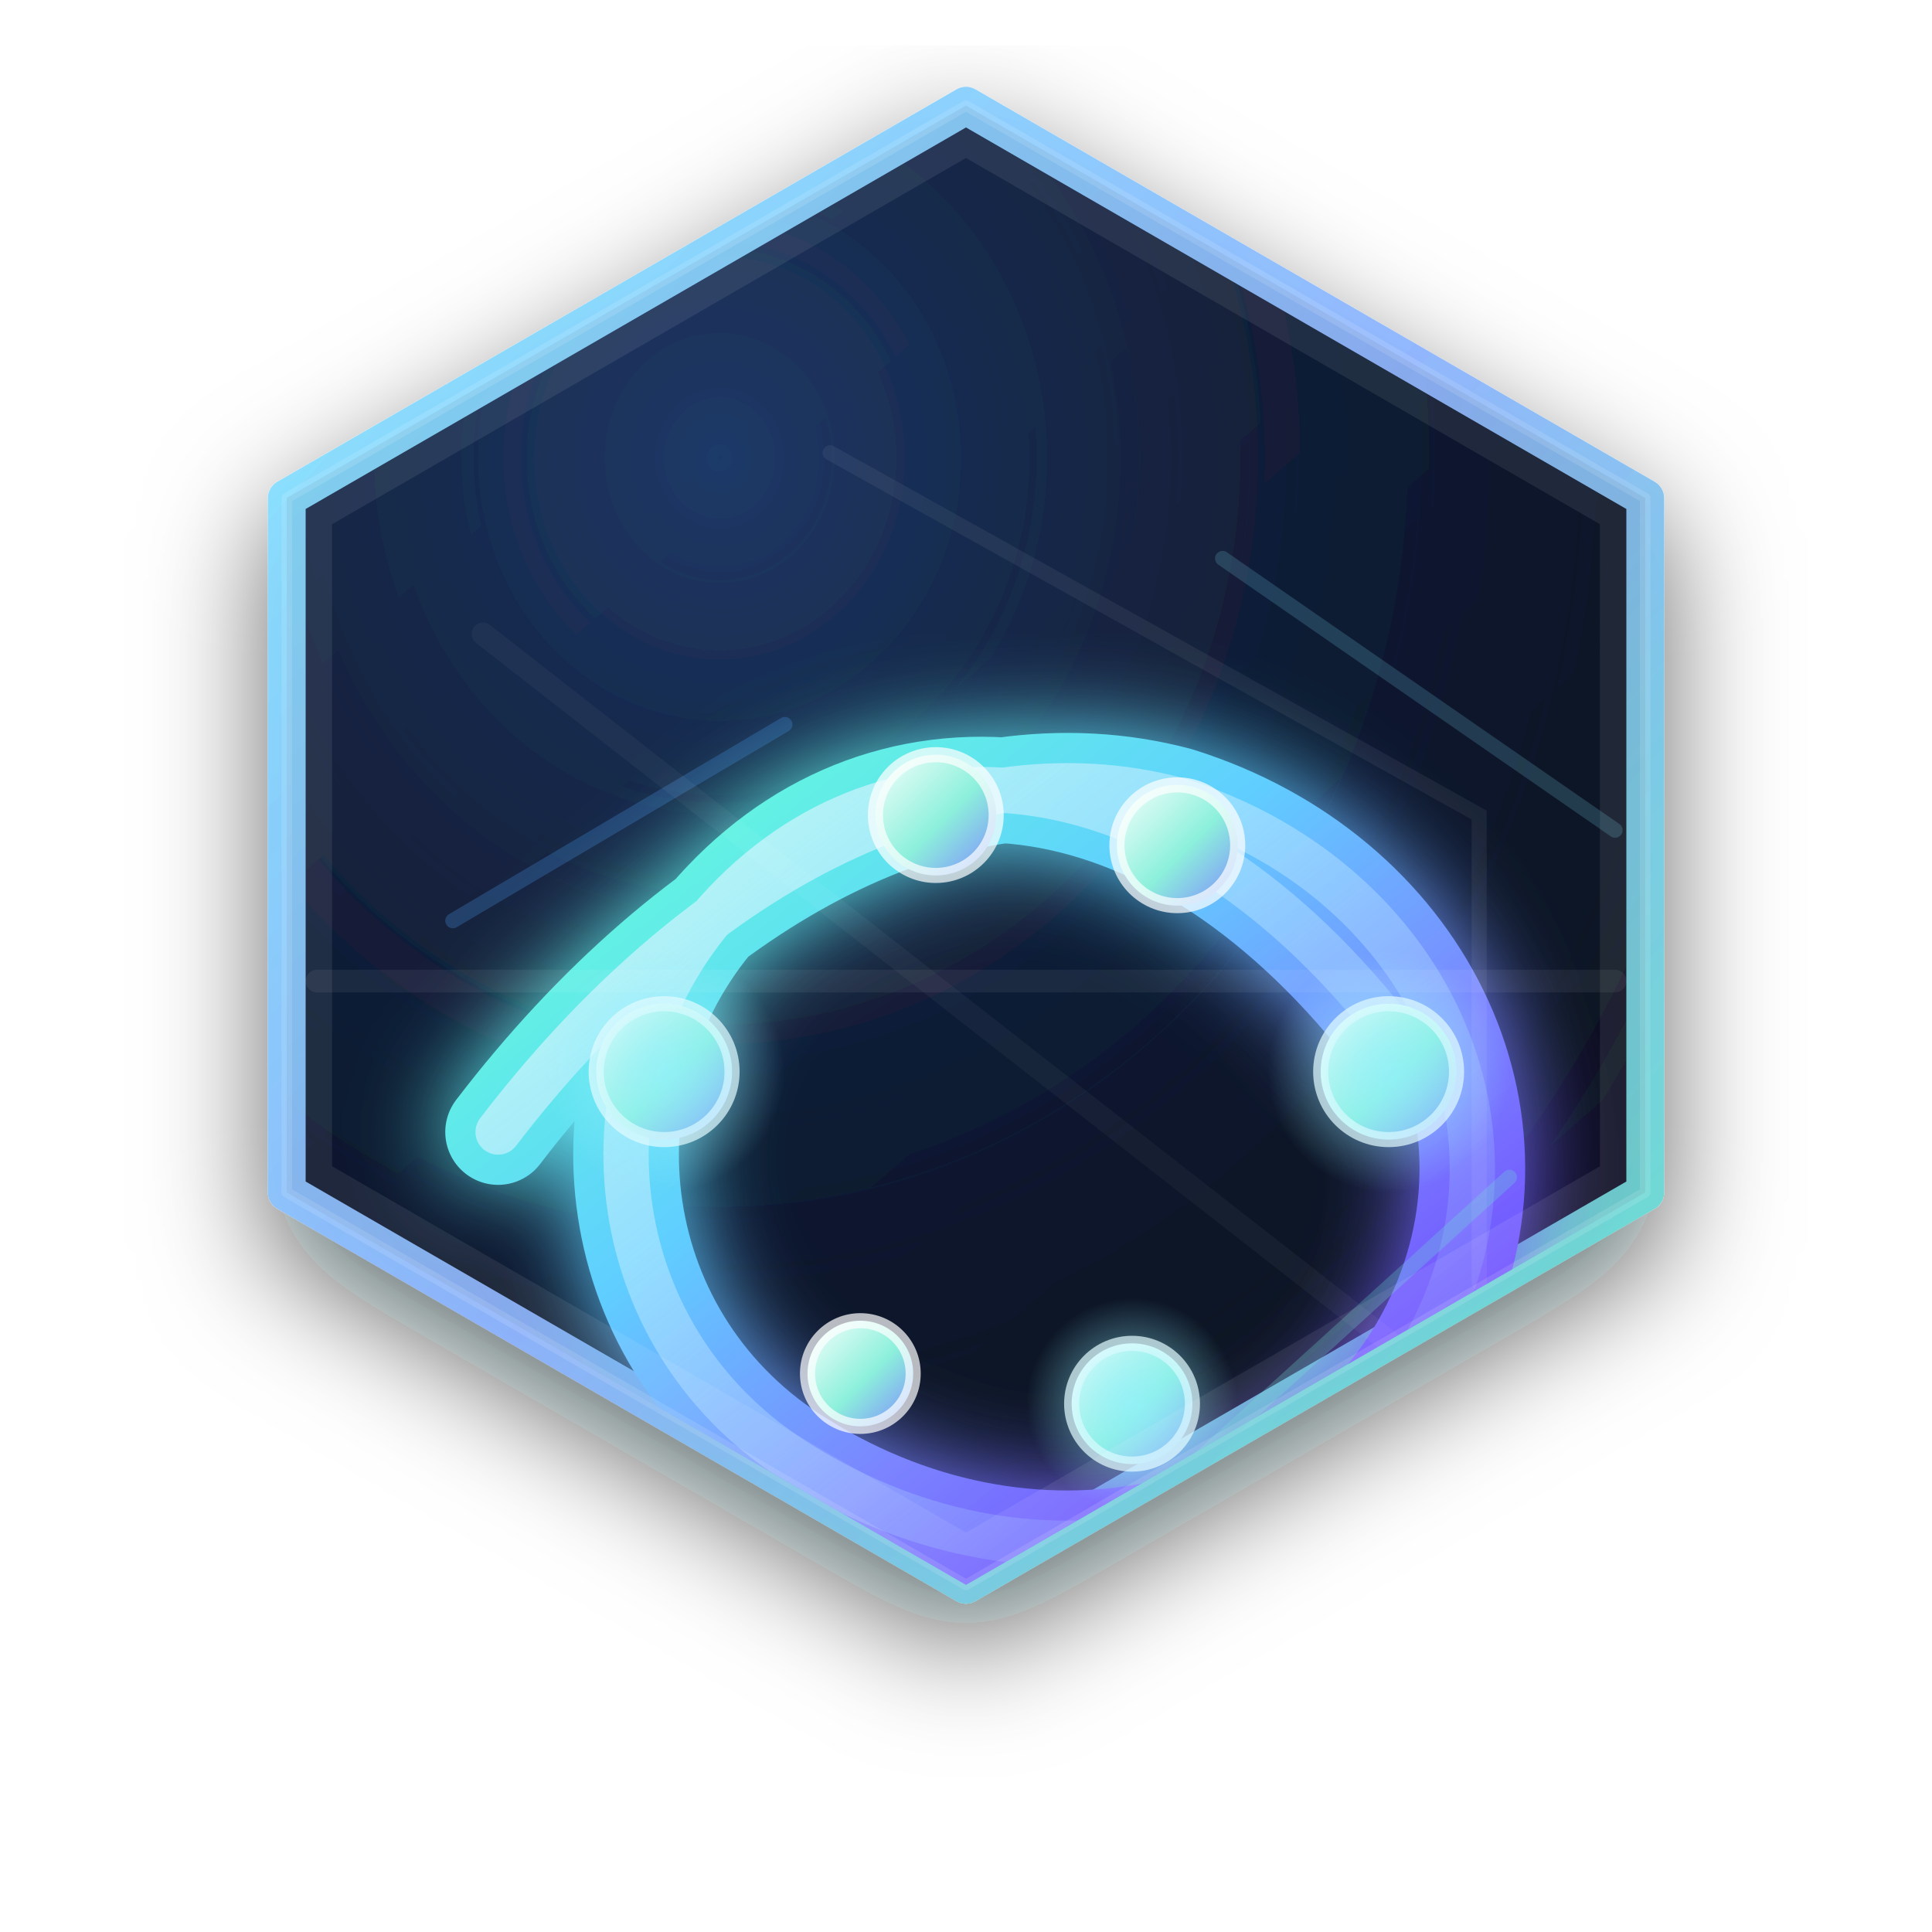
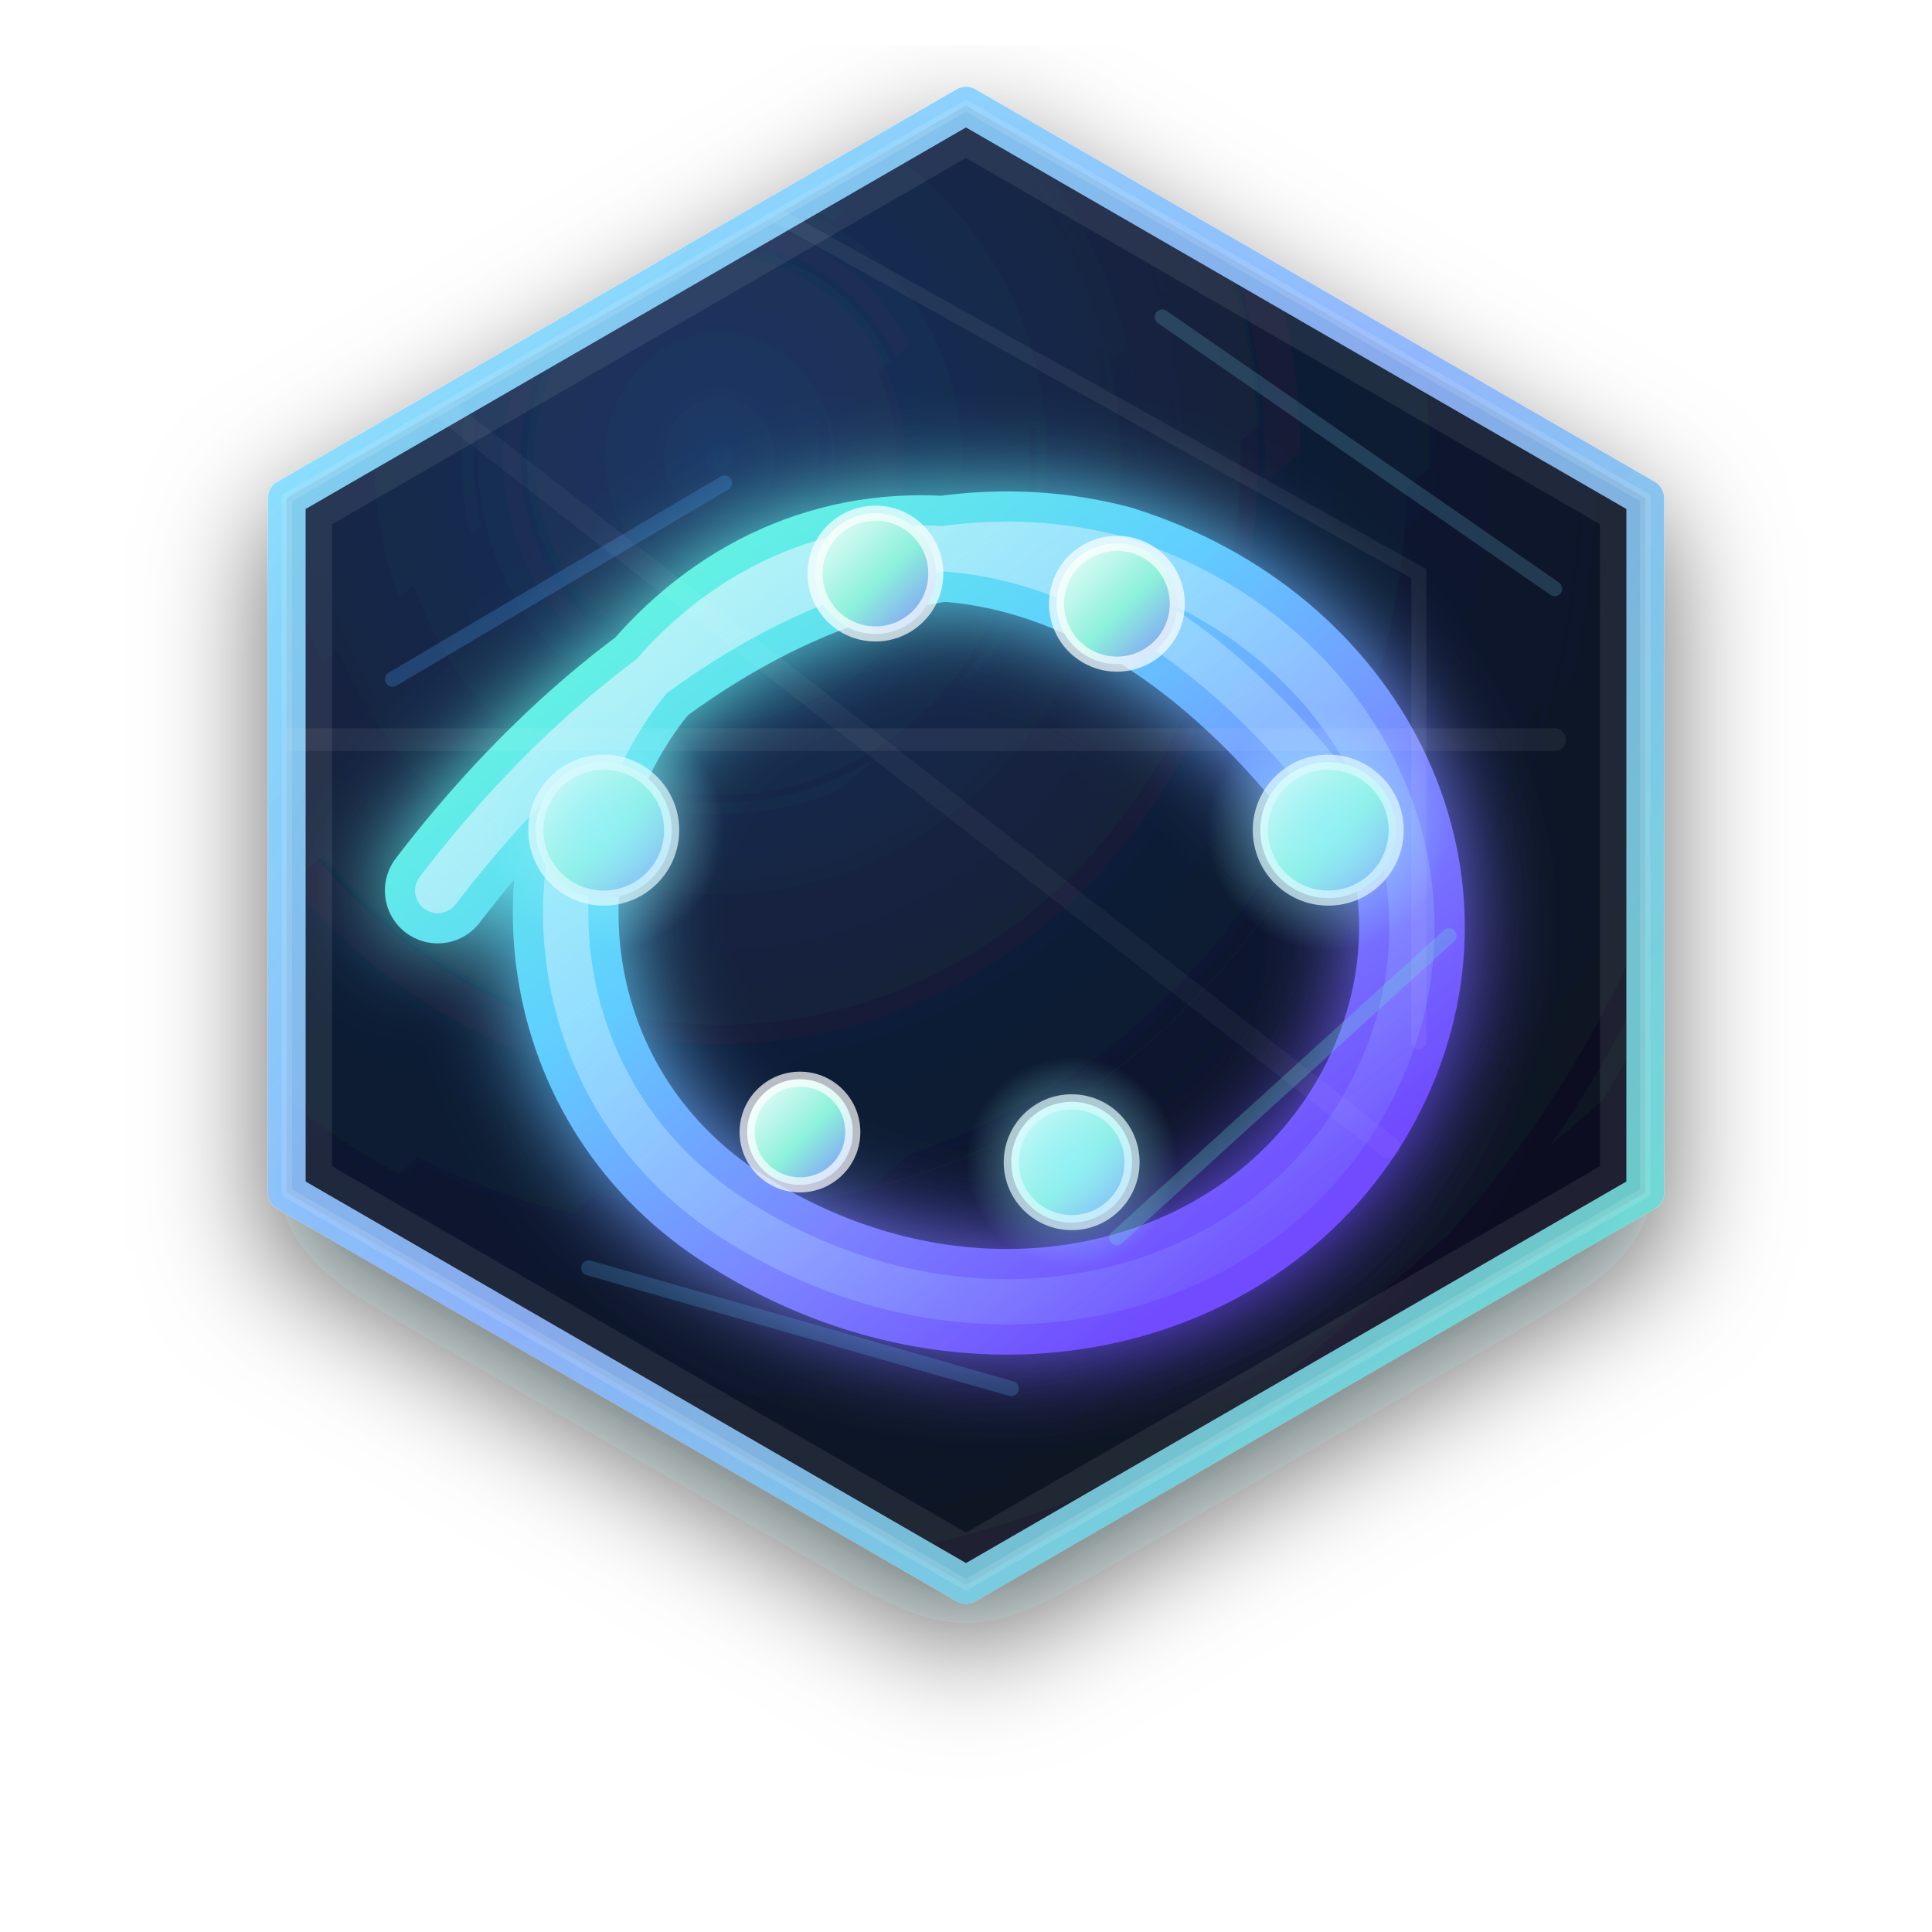
<svg xmlns="http://www.w3.org/2000/svg" xmlns:xlink="http://www.w3.org/1999/xlink" width="256" height="256" viewBox="0 0 256 256">
  <defs>
    <path id="hexagon" d="M128 14 L218 66 L218 158 L128 210 L38 158 L38 66 Z" />
    <linearGradient id="shellGradient" x1="10%" y1="0%" x2="90%" y2="100%">
      <stop offset="0%" stop-color="#0f1a32" />
      <stop offset="55%" stop-color="#0c1326" />
      <stop offset="100%" stop-color="#090f1f" />
    </linearGradient>
    <radialGradient id="innerGlow" cx="32%" cy="24%" r="80%">
      <stop offset="0%" stop-color="#224073" stop-opacity="0.85" />
      <stop offset="55%" stop-color="#14243f" stop-opacity="0.55" />
      <stop offset="100%" stop-color="#0a1225" stop-opacity="0.1" />
    </radialGradient>
    <linearGradient id="edgeGradient" x1="0%" y1="0%" x2="100%" y2="100%">
      <stop offset="0%" stop-color="#7deaff" />
      <stop offset="50%" stop-color="#8ab1ff" />
      <stop offset="100%" stop-color="#5de6c7" />
    </linearGradient>
    <linearGradient id="pipelineGradient" x1="12%" y1="12%" x2="88%" y2="88%">
      <stop offset="0%" stop-color="#62f5e0" />
      <stop offset="35%" stop-color="#60cfff" />
      <stop offset="70%" stop-color="#7b84ff" />
      <stop offset="100%" stop-color="#6f4bff" />
    </linearGradient>
    <linearGradient id="pipelineHighlight" x1="0%" y1="0%" x2="100%" y2="100%">
      <stop offset="0%" stop-color="#e5fbff" stop-opacity="0.9" />
      <stop offset="100%" stop-color="#9ad5ff" stop-opacity="0" />
    </linearGradient>
    <linearGradient id="nodeGradient" x1="0%" y1="0%" x2="100%" y2="100%">
      <stop offset="0%" stop-color="#f8fffd" />
      <stop offset="55%" stop-color="#8cf0db" />
      <stop offset="100%" stop-color="#7f8aff" />
    </linearGradient>
    <radialGradient id="nodeHalo" cx="50%" cy="50%" r="50%">
      <stop offset="0%" stop-color="#92f0ff" stop-opacity="0.7" />
      <stop offset="100%" stop-color="#92f0ff" stop-opacity="0" />
    </radialGradient>
    <filter id="shadow" x="-20%" y="-20%" width="140%" height="140%">
      <feDropShadow dx="0" dy="6" stdDeviation="8" flood-color="#05070f" flood-opacity="0.6" />
    </filter>
    <filter id="softGlow" x="-20%" y="-20%" width="140%" height="140%">
      <feGaussianBlur stdDeviation="6" result="blur" />
      <feMerge>
        <feMergeNode in="blur" />
        <feMergeNode in="SourceGraphic" />
      </feMerge>
    </filter>
    <clipPath id="hexClip">
      <use xlink:href="#hexagon" />
    </clipPath>
  </defs>
  <g filter="url(#shadow)">
    <use xlink:href="#hexagon" fill="url(#shellGradient)" />
    <use xlink:href="#hexagon" fill="url(#innerGlow)" />
    <use xlink:href="#hexagon" fill="none" stroke="url(#edgeGradient)" stroke-width="5" stroke-linejoin="round" opacity="0.9" />
  </g>
  <g clip-path="url(#hexClip)">
-     <path d="M66 150 C92 116 126 98 156 106 C188 116 204 148 190 176 C176 204 138 214 106 194 C80 178 76 144 94 122 C116 96 154 98 184 136" stroke="url(#pipelineGradient)" stroke-width="14" stroke-linecap="round" stroke-linejoin="round" fill="none" filter="url(#softGlow)" />
-     <path d="M66 150 C92 116 126 98 156 106 C188 116 204 148 190 176 C176 204 138 214 106 194 C80 178 76 144 94 122 C116 96 154 98 184 136" stroke="url(#pipelineHighlight)" stroke-width="6" stroke-linecap="round" stroke-linejoin="round" fill="none" opacity="0.9" />
-     <path d="M60 122 L104 96" stroke="#4da0f5" stroke-width="2" stroke-linecap="round" opacity="0.25" />
-     <path d="M200 156 L156 196" stroke="#66e6cf" stroke-width="2" stroke-linecap="round" opacity="0.25" />
-     <path d="M86 200 L142 216" stroke="#5ec3ff" stroke-width="2" stroke-linecap="round" opacity="0.2" />
-     <path d="M162 74 L214 110" stroke="#7de6ff" stroke-width="2" stroke-linecap="round" opacity="0.18" />
-     <g fill="url(#nodeGradient)" stroke="rgba(255,255,255,0.7)" stroke-width="2">
-       <circle cx="88" cy="142" r="9">
-         <animate attributeName="r" values="8;9;8" dur="4s" repeatCount="indefinite" />
-       </circle>
-       <circle cx="124" cy="108" r="8" />
-       <circle cx="156" cy="112" r="8" />
-       <circle cx="184" cy="142" r="9" />
-       <circle cx="150" cy="186" r="8" />
-       <circle cx="114" cy="182" r="7" />
+     <g transform="translate(-8 -32)">
+       <path d="M66 150 C92 116 126 98 156 106 C188 116 204 148 190 176 C176 204 138 214 106 194 C80 178 76 144 94 122 C116 96 154 98 184 136" stroke="url(#pipelineGradient)" stroke-width="14" stroke-linecap="round" stroke-linejoin="round" fill="none" filter="url(#softGlow)" />
+       <path d="M66 150 C92 116 126 98 156 106 C188 116 204 148 190 176 C176 204 138 214 106 194 C80 178 76 144 94 122 C116 96 154 98 184 136" stroke="url(#pipelineHighlight)" stroke-width="6" stroke-linecap="round" stroke-linejoin="round" fill="none" opacity="0.9" />
+       <path d="M60 122 L104 96" stroke="#4da0f5" stroke-width="2" stroke-linecap="round" opacity="0.25" />
+       <path d="M200 156 L156 196" stroke="#66e6cf" stroke-width="2" stroke-linecap="round" opacity="0.25" />
+       <path d="M86 200 L142 216" stroke="#5ec3ff" stroke-width="2" stroke-linecap="round" opacity="0.2" />
+       <path d="M162 74 L214 110" stroke="#7de6ff" stroke-width="2" stroke-linecap="round" opacity="0.18" />
+       <g fill="url(#nodeGradient)" stroke="rgba(255,255,255,0.7)" stroke-width="2">
+         <circle cx="88" cy="142" r="9">
+           <animate attributeName="r" values="8;9;8" dur="4s" repeatCount="indefinite" />
+         </circle>
+         <circle cx="124" cy="108" r="8" />
+         <circle cx="156" cy="112" r="8" />
+         <circle cx="184" cy="142" r="9" />
+         <circle cx="150" cy="186" r="8" />
+         <circle cx="114" cy="182" r="7" />
+       </g>
+       <g fill="url(#nodeHalo)">
+         <circle cx="88" cy="142" r="16" />
+         <circle cx="184" cy="142" r="16" />
+         <circle cx="150" cy="186" r="14" />
+       </g>
+       <path d="M42 130 L214 130" stroke="rgba(255,255,255,0.06)" stroke-width="3" stroke-linecap="round" />
+       <path d="M64 84 L192 184" stroke="rgba(255,255,255,0.04)" stroke-width="3" stroke-linecap="round" />
+       <path d="M110 60 L196 108 L196 170" fill="none" stroke="rgba(255,255,255,0.06)" stroke-width="2" stroke-linecap="round" />
    </g>
-     <g fill="url(#nodeHalo)">
-       <circle cx="88" cy="142" r="16" />
-       <circle cx="184" cy="142" r="16" />
-       <circle cx="150" cy="186" r="14" />
-     </g>
-     <path d="M42 130 L214 130" stroke="rgba(255,255,255,0.06)" stroke-width="3" stroke-linecap="round" />
-     <path d="M64 84 L192 184" stroke="rgba(255,255,255,0.04)" stroke-width="3" stroke-linecap="round" />
-     <path d="M110 60 L196 108 L196 170" fill="none" stroke="rgba(255,255,255,0.06)" stroke-width="2" stroke-linecap="round" />
    <use xlink:href="#hexagon" fill="none" stroke="rgba(255,255,255,0.08)" stroke-width="12" />
  </g>
  <use xlink:href="#hexagon" fill="none" stroke="rgba(255,255,255,0.12)" stroke-width="1.4" stroke-linejoin="round" />
</svg>
